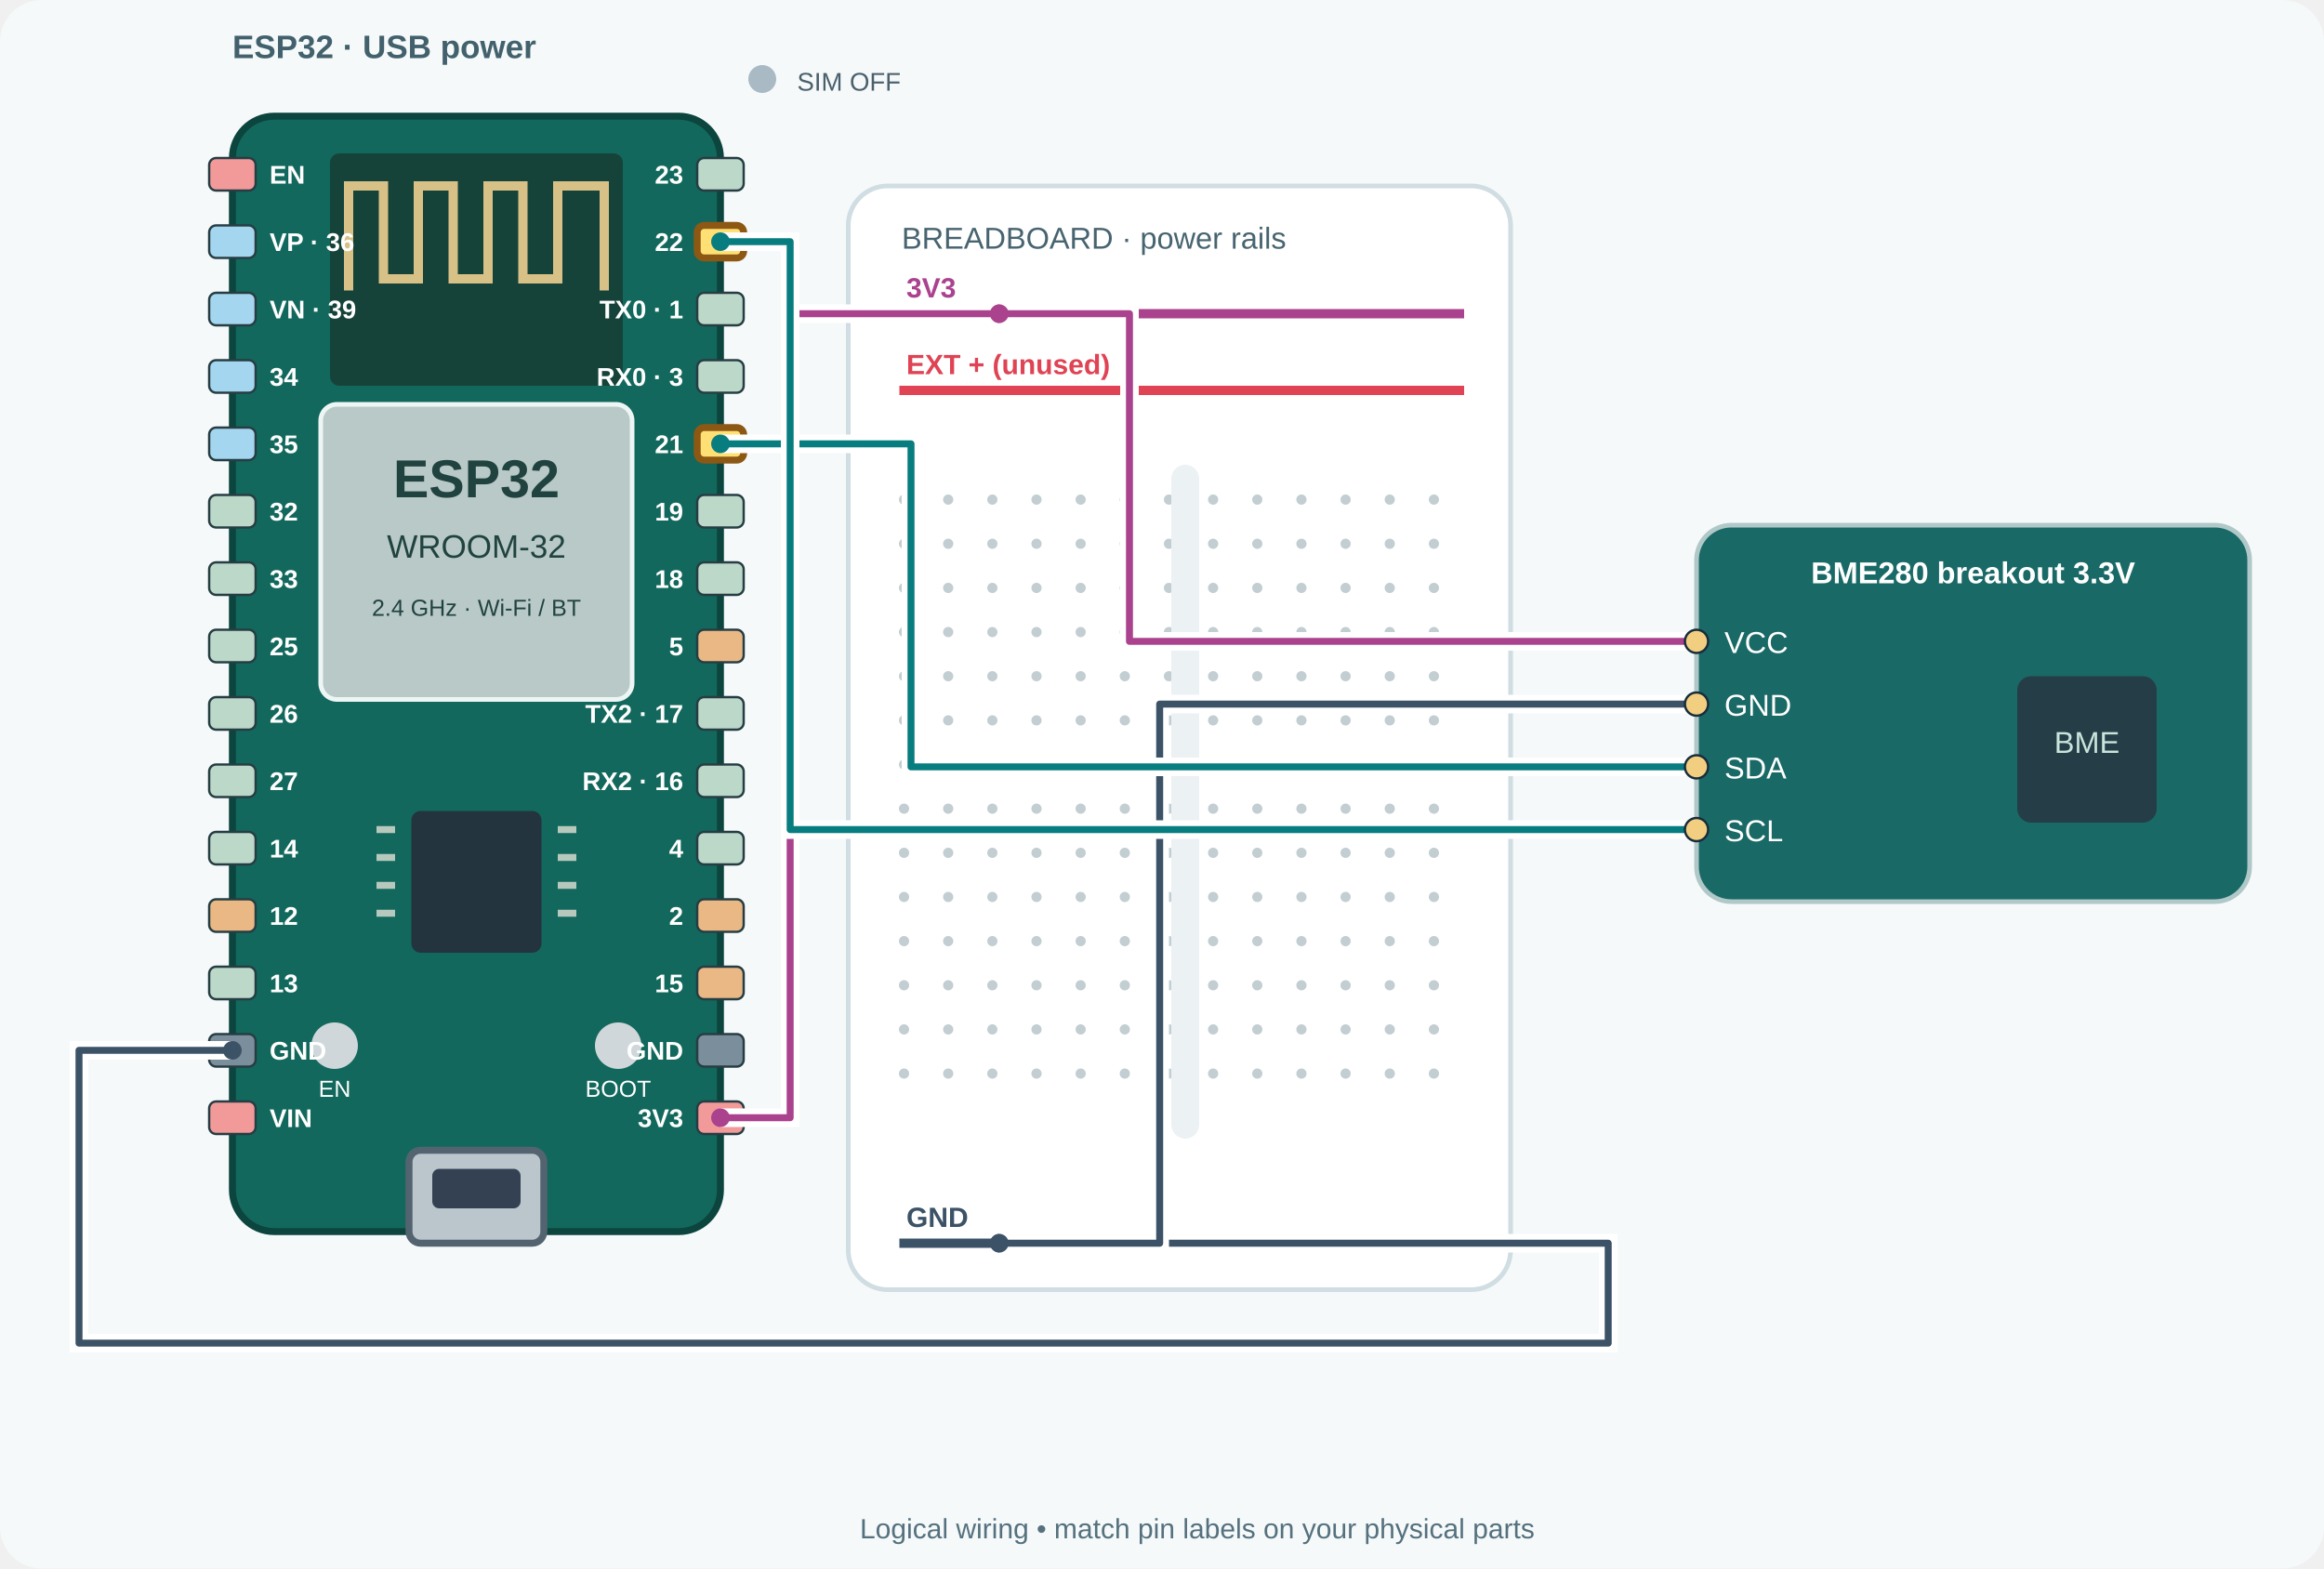
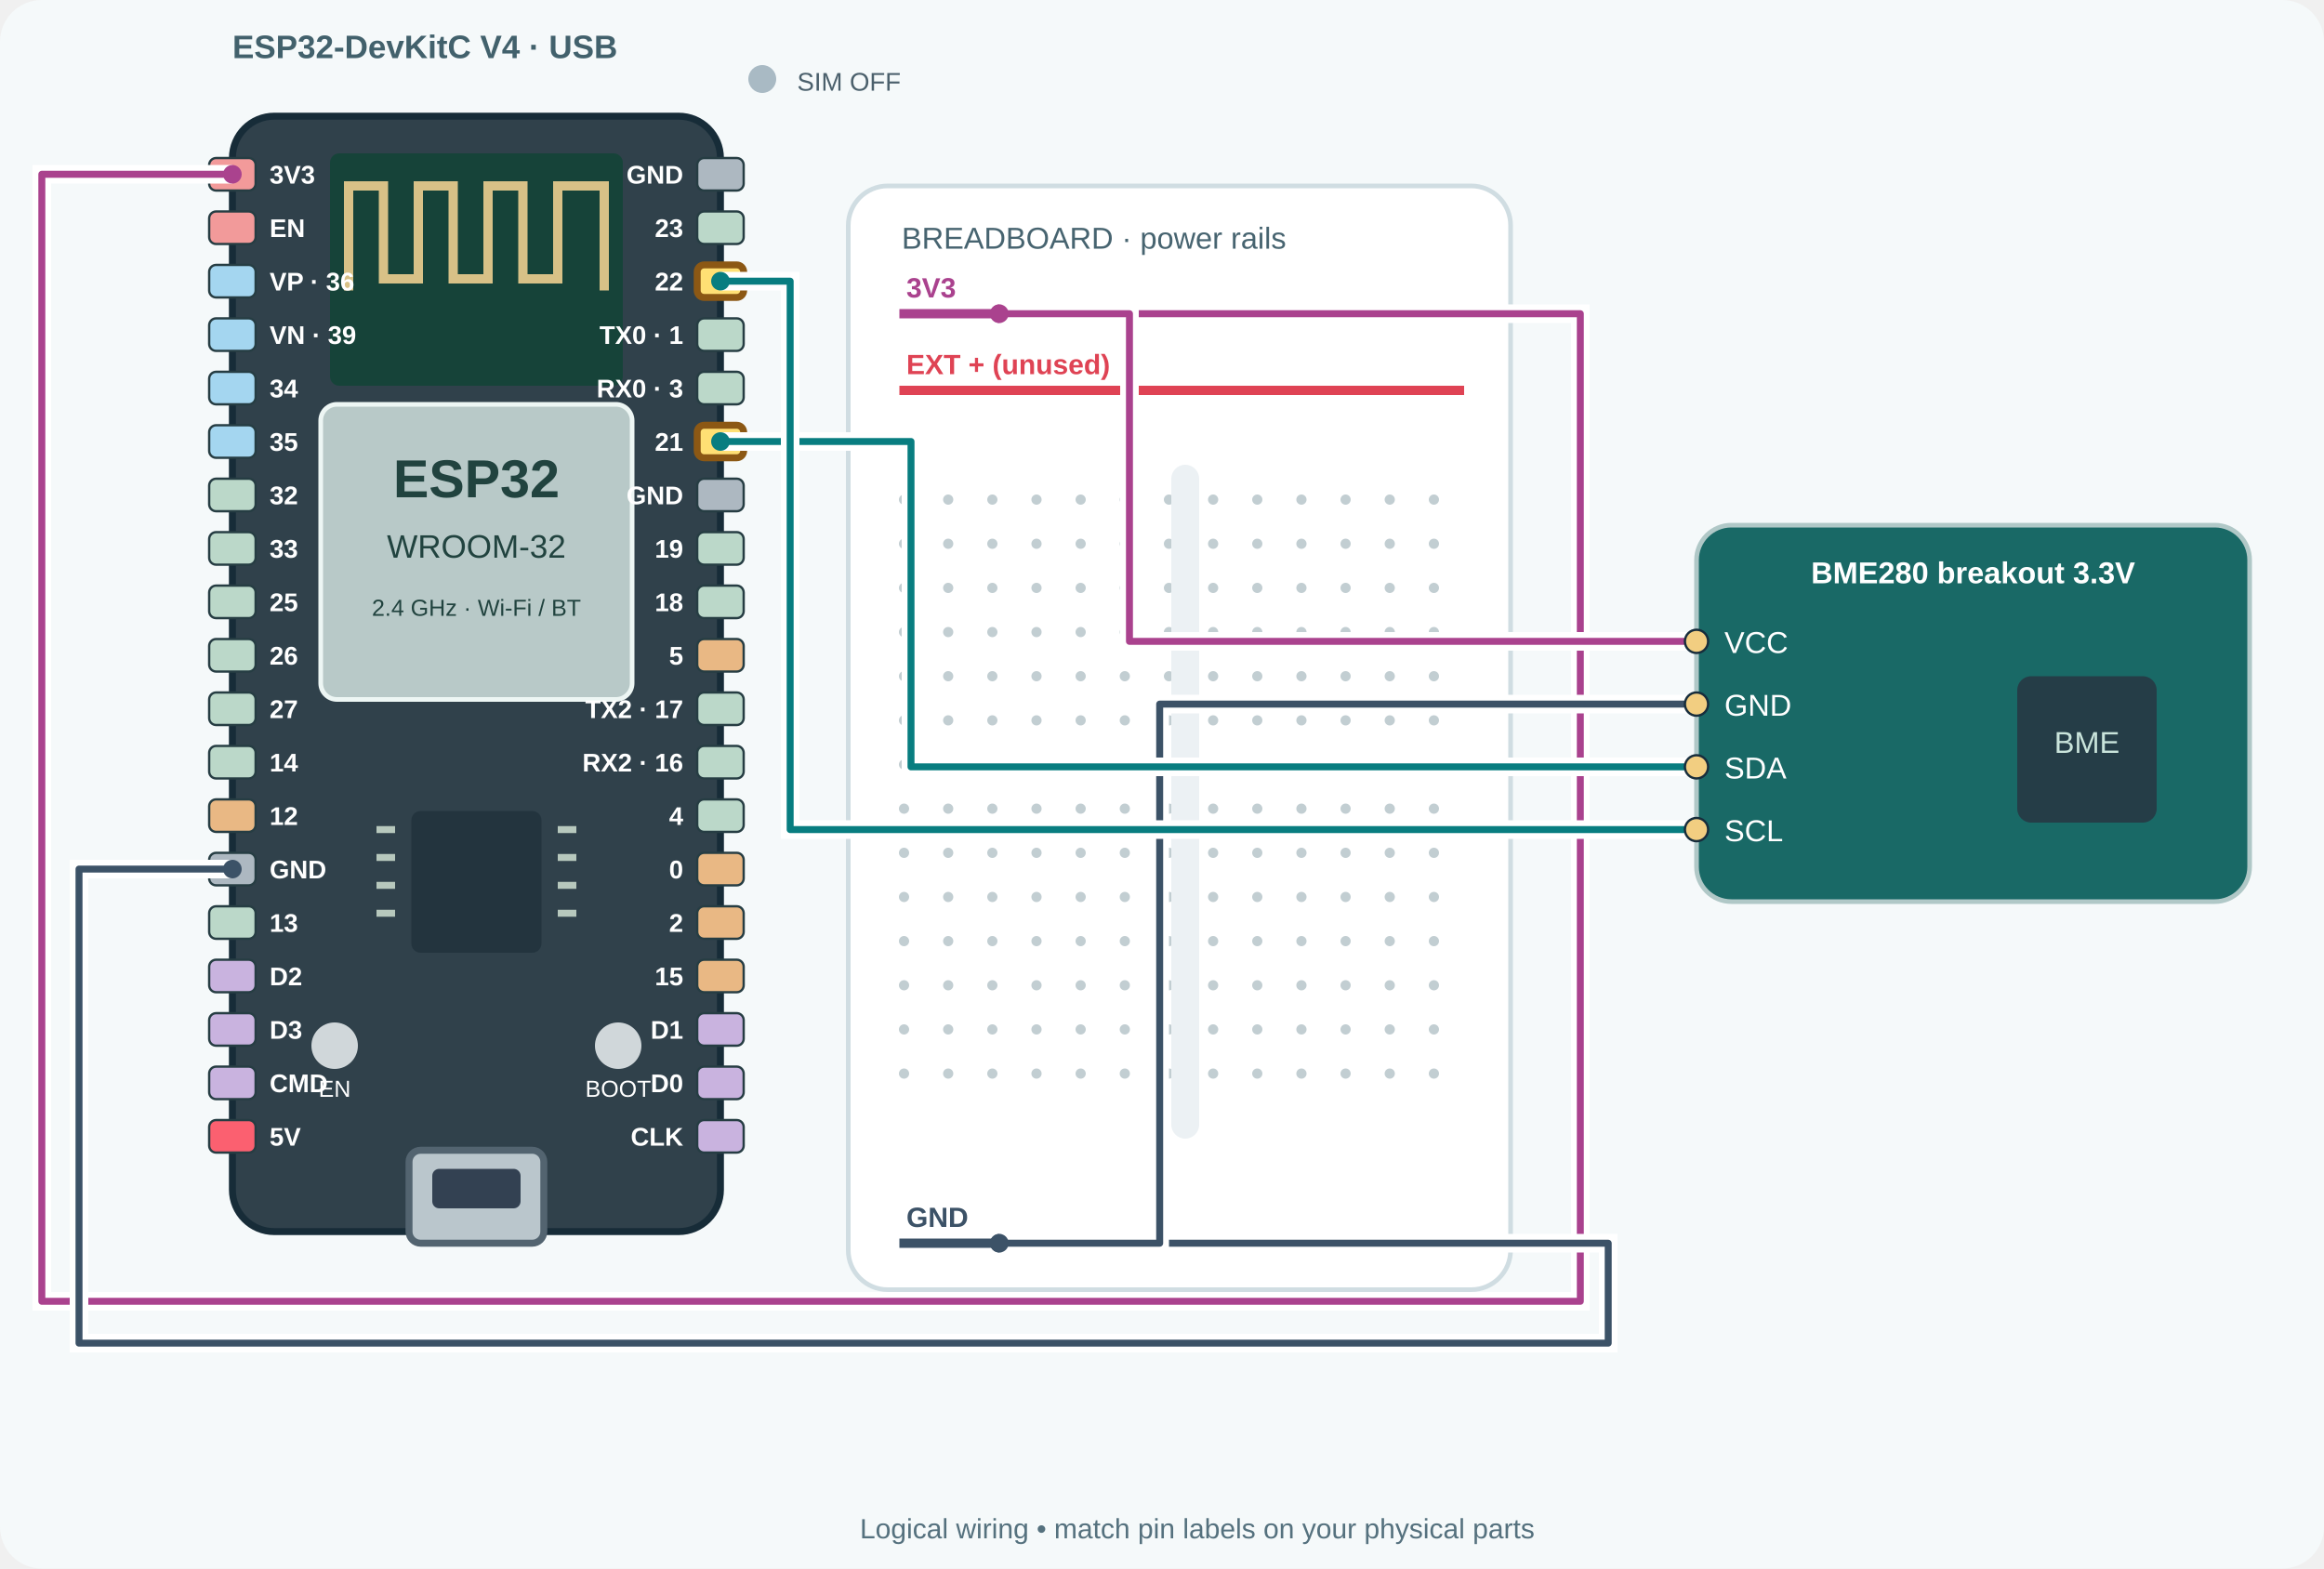
<svg xmlns="http://www.w3.org/2000/svg" viewBox="0 0 1000 675" role="img" aria-labelledby="circuit-title circuit-desc" class="circuit" style="font-family:Arial,sans-serif" data-powered="false">
  <rect width="1000" height="675" rx="18" fill="#f5f9fa" />
-   <text x="100" y="25" font-size="14" fill="#42616c" font-weight="bold">ESP32 · USB power</text>
+   <text x="100" y="25" font-size="14" fill="#42616c" font-weight="bold">ESP32-DevKitC V4 · USB</text>
  <rect x="365" y="80" width="285" height="475" rx="17" fill="#fff" stroke="#d0dde2" stroke-width="2" />
  <text x="388" y="107" font-size="13" fill="#476470">BREADBOARD · power rails</text>
  <circle cx="389" cy="215" r="2.2" fill="#c2ced2" />
  <circle cx="408" cy="215" r="2.2" fill="#c2ced2" />
  <circle cx="427" cy="215" r="2.2" fill="#c2ced2" />
  <circle cx="446" cy="215" r="2.2" fill="#c2ced2" />
  <circle cx="465" cy="215" r="2.2" fill="#c2ced2" />
  <circle cx="484" cy="215" r="2.2" fill="#c2ced2" />
  <circle cx="503" cy="215" r="2.2" fill="#c2ced2" />
  <circle cx="522" cy="215" r="2.2" fill="#c2ced2" />
  <circle cx="541" cy="215" r="2.2" fill="#c2ced2" />
  <circle cx="560" cy="215" r="2.2" fill="#c2ced2" />
  <circle cx="579" cy="215" r="2.2" fill="#c2ced2" />
  <circle cx="598" cy="215" r="2.2" fill="#c2ced2" />
  <circle cx="617" cy="215" r="2.2" fill="#c2ced2" />
  <circle cx="389" cy="234" r="2.2" fill="#c2ced2" />
  <circle cx="408" cy="234" r="2.2" fill="#c2ced2" />
  <circle cx="427" cy="234" r="2.2" fill="#c2ced2" />
  <circle cx="446" cy="234" r="2.2" fill="#c2ced2" />
  <circle cx="465" cy="234" r="2.2" fill="#c2ced2" />
  <circle cx="484" cy="234" r="2.2" fill="#c2ced2" />
  <circle cx="503" cy="234" r="2.2" fill="#c2ced2" />
  <circle cx="522" cy="234" r="2.2" fill="#c2ced2" />
  <circle cx="541" cy="234" r="2.2" fill="#c2ced2" />
  <circle cx="560" cy="234" r="2.2" fill="#c2ced2" />
  <circle cx="579" cy="234" r="2.2" fill="#c2ced2" />
  <circle cx="598" cy="234" r="2.2" fill="#c2ced2" />
  <circle cx="617" cy="234" r="2.2" fill="#c2ced2" />
  <circle cx="389" cy="253" r="2.2" fill="#c2ced2" />
  <circle cx="408" cy="253" r="2.2" fill="#c2ced2" />
  <circle cx="427" cy="253" r="2.2" fill="#c2ced2" />
  <circle cx="446" cy="253" r="2.2" fill="#c2ced2" />
  <circle cx="465" cy="253" r="2.2" fill="#c2ced2" />
  <circle cx="484" cy="253" r="2.2" fill="#c2ced2" />
  <circle cx="503" cy="253" r="2.2" fill="#c2ced2" />
  <circle cx="522" cy="253" r="2.2" fill="#c2ced2" />
  <circle cx="541" cy="253" r="2.2" fill="#c2ced2" />
  <circle cx="560" cy="253" r="2.2" fill="#c2ced2" />
  <circle cx="579" cy="253" r="2.2" fill="#c2ced2" />
  <circle cx="598" cy="253" r="2.2" fill="#c2ced2" />
  <circle cx="617" cy="253" r="2.2" fill="#c2ced2" />
  <circle cx="389" cy="272" r="2.2" fill="#c2ced2" />
  <circle cx="408" cy="272" r="2.2" fill="#c2ced2" />
  <circle cx="427" cy="272" r="2.2" fill="#c2ced2" />
  <circle cx="446" cy="272" r="2.2" fill="#c2ced2" />
  <circle cx="465" cy="272" r="2.2" fill="#c2ced2" />
  <circle cx="484" cy="272" r="2.2" fill="#c2ced2" />
  <circle cx="503" cy="272" r="2.2" fill="#c2ced2" />
  <circle cx="522" cy="272" r="2.2" fill="#c2ced2" />
  <circle cx="541" cy="272" r="2.2" fill="#c2ced2" />
  <circle cx="560" cy="272" r="2.2" fill="#c2ced2" />
  <circle cx="579" cy="272" r="2.2" fill="#c2ced2" />
  <circle cx="598" cy="272" r="2.2" fill="#c2ced2" />
  <circle cx="617" cy="272" r="2.2" fill="#c2ced2" />
  <circle cx="389" cy="291" r="2.2" fill="#c2ced2" />
  <circle cx="408" cy="291" r="2.2" fill="#c2ced2" />
  <circle cx="427" cy="291" r="2.2" fill="#c2ced2" />
  <circle cx="446" cy="291" r="2.2" fill="#c2ced2" />
  <circle cx="465" cy="291" r="2.2" fill="#c2ced2" />
  <circle cx="484" cy="291" r="2.2" fill="#c2ced2" />
  <circle cx="503" cy="291" r="2.2" fill="#c2ced2" />
  <circle cx="522" cy="291" r="2.2" fill="#c2ced2" />
  <circle cx="541" cy="291" r="2.2" fill="#c2ced2" />
  <circle cx="560" cy="291" r="2.2" fill="#c2ced2" />
  <circle cx="579" cy="291" r="2.2" fill="#c2ced2" />
  <circle cx="598" cy="291" r="2.2" fill="#c2ced2" />
  <circle cx="617" cy="291" r="2.2" fill="#c2ced2" />
  <circle cx="389" cy="310" r="2.2" fill="#c2ced2" />
  <circle cx="408" cy="310" r="2.2" fill="#c2ced2" />
  <circle cx="427" cy="310" r="2.2" fill="#c2ced2" />
  <circle cx="446" cy="310" r="2.2" fill="#c2ced2" />
  <circle cx="465" cy="310" r="2.2" fill="#c2ced2" />
  <circle cx="484" cy="310" r="2.2" fill="#c2ced2" />
  <circle cx="503" cy="310" r="2.2" fill="#c2ced2" />
  <circle cx="522" cy="310" r="2.2" fill="#c2ced2" />
  <circle cx="541" cy="310" r="2.2" fill="#c2ced2" />
  <circle cx="560" cy="310" r="2.2" fill="#c2ced2" />
  <circle cx="579" cy="310" r="2.2" fill="#c2ced2" />
  <circle cx="598" cy="310" r="2.2" fill="#c2ced2" />
  <circle cx="617" cy="310" r="2.2" fill="#c2ced2" />
  <circle cx="389" cy="329" r="2.2" fill="#c2ced2" />
  <circle cx="408" cy="329" r="2.2" fill="#c2ced2" />
  <circle cx="427" cy="329" r="2.2" fill="#c2ced2" />
  <circle cx="446" cy="329" r="2.2" fill="#c2ced2" />
  <circle cx="465" cy="329" r="2.2" fill="#c2ced2" />
  <circle cx="484" cy="329" r="2.2" fill="#c2ced2" />
  <circle cx="503" cy="329" r="2.2" fill="#c2ced2" />
  <circle cx="522" cy="329" r="2.2" fill="#c2ced2" />
  <circle cx="541" cy="329" r="2.2" fill="#c2ced2" />
  <circle cx="560" cy="329" r="2.2" fill="#c2ced2" />
  <circle cx="579" cy="329" r="2.2" fill="#c2ced2" />
  <circle cx="598" cy="329" r="2.2" fill="#c2ced2" />
  <circle cx="617" cy="329" r="2.2" fill="#c2ced2" />
  <circle cx="389" cy="348" r="2.2" fill="#c2ced2" />
  <circle cx="408" cy="348" r="2.2" fill="#c2ced2" />
  <circle cx="427" cy="348" r="2.2" fill="#c2ced2" />
  <circle cx="446" cy="348" r="2.2" fill="#c2ced2" />
  <circle cx="465" cy="348" r="2.2" fill="#c2ced2" />
  <circle cx="484" cy="348" r="2.2" fill="#c2ced2" />
  <circle cx="503" cy="348" r="2.2" fill="#c2ced2" />
  <circle cx="522" cy="348" r="2.2" fill="#c2ced2" />
  <circle cx="541" cy="348" r="2.2" fill="#c2ced2" />
  <circle cx="560" cy="348" r="2.2" fill="#c2ced2" />
  <circle cx="579" cy="348" r="2.2" fill="#c2ced2" />
  <circle cx="598" cy="348" r="2.2" fill="#c2ced2" />
  <circle cx="617" cy="348" r="2.2" fill="#c2ced2" />
  <circle cx="389" cy="367" r="2.2" fill="#c2ced2" />
  <circle cx="408" cy="367" r="2.2" fill="#c2ced2" />
  <circle cx="427" cy="367" r="2.2" fill="#c2ced2" />
  <circle cx="446" cy="367" r="2.2" fill="#c2ced2" />
  <circle cx="465" cy="367" r="2.2" fill="#c2ced2" />
  <circle cx="484" cy="367" r="2.2" fill="#c2ced2" />
  <circle cx="503" cy="367" r="2.2" fill="#c2ced2" />
  <circle cx="522" cy="367" r="2.2" fill="#c2ced2" />
  <circle cx="541" cy="367" r="2.2" fill="#c2ced2" />
  <circle cx="560" cy="367" r="2.2" fill="#c2ced2" />
  <circle cx="579" cy="367" r="2.2" fill="#c2ced2" />
  <circle cx="598" cy="367" r="2.2" fill="#c2ced2" />
  <circle cx="617" cy="367" r="2.2" fill="#c2ced2" />
  <circle cx="389" cy="386" r="2.2" fill="#c2ced2" />
  <circle cx="408" cy="386" r="2.2" fill="#c2ced2" />
  <circle cx="427" cy="386" r="2.2" fill="#c2ced2" />
  <circle cx="446" cy="386" r="2.2" fill="#c2ced2" />
  <circle cx="465" cy="386" r="2.2" fill="#c2ced2" />
  <circle cx="484" cy="386" r="2.2" fill="#c2ced2" />
  <circle cx="503" cy="386" r="2.2" fill="#c2ced2" />
  <circle cx="522" cy="386" r="2.2" fill="#c2ced2" />
  <circle cx="541" cy="386" r="2.2" fill="#c2ced2" />
  <circle cx="560" cy="386" r="2.2" fill="#c2ced2" />
  <circle cx="579" cy="386" r="2.2" fill="#c2ced2" />
  <circle cx="598" cy="386" r="2.2" fill="#c2ced2" />
  <circle cx="617" cy="386" r="2.2" fill="#c2ced2" />
  <circle cx="389" cy="405" r="2.2" fill="#c2ced2" />
  <circle cx="408" cy="405" r="2.2" fill="#c2ced2" />
  <circle cx="427" cy="405" r="2.2" fill="#c2ced2" />
  <circle cx="446" cy="405" r="2.2" fill="#c2ced2" />
  <circle cx="465" cy="405" r="2.2" fill="#c2ced2" />
  <circle cx="484" cy="405" r="2.2" fill="#c2ced2" />
  <circle cx="503" cy="405" r="2.2" fill="#c2ced2" />
  <circle cx="522" cy="405" r="2.2" fill="#c2ced2" />
  <circle cx="541" cy="405" r="2.2" fill="#c2ced2" />
  <circle cx="560" cy="405" r="2.2" fill="#c2ced2" />
  <circle cx="579" cy="405" r="2.2" fill="#c2ced2" />
  <circle cx="598" cy="405" r="2.2" fill="#c2ced2" />
  <circle cx="617" cy="405" r="2.2" fill="#c2ced2" />
  <circle cx="389" cy="424" r="2.2" fill="#c2ced2" />
  <circle cx="408" cy="424" r="2.2" fill="#c2ced2" />
  <circle cx="427" cy="424" r="2.2" fill="#c2ced2" />
  <circle cx="446" cy="424" r="2.2" fill="#c2ced2" />
  <circle cx="465" cy="424" r="2.2" fill="#c2ced2" />
  <circle cx="484" cy="424" r="2.2" fill="#c2ced2" />
  <circle cx="503" cy="424" r="2.2" fill="#c2ced2" />
  <circle cx="522" cy="424" r="2.2" fill="#c2ced2" />
  <circle cx="541" cy="424" r="2.2" fill="#c2ced2" />
  <circle cx="560" cy="424" r="2.2" fill="#c2ced2" />
  <circle cx="579" cy="424" r="2.2" fill="#c2ced2" />
  <circle cx="598" cy="424" r="2.2" fill="#c2ced2" />
  <circle cx="617" cy="424" r="2.2" fill="#c2ced2" />
  <circle cx="389" cy="443" r="2.2" fill="#c2ced2" />
  <circle cx="408" cy="443" r="2.2" fill="#c2ced2" />
  <circle cx="427" cy="443" r="2.2" fill="#c2ced2" />
  <circle cx="446" cy="443" r="2.2" fill="#c2ced2" />
  <circle cx="465" cy="443" r="2.2" fill="#c2ced2" />
  <circle cx="484" cy="443" r="2.2" fill="#c2ced2" />
  <circle cx="503" cy="443" r="2.2" fill="#c2ced2" />
  <circle cx="522" cy="443" r="2.2" fill="#c2ced2" />
  <circle cx="541" cy="443" r="2.2" fill="#c2ced2" />
  <circle cx="560" cy="443" r="2.2" fill="#c2ced2" />
  <circle cx="579" cy="443" r="2.2" fill="#c2ced2" />
  <circle cx="598" cy="443" r="2.2" fill="#c2ced2" />
  <circle cx="617" cy="443" r="2.2" fill="#c2ced2" />
  <circle cx="389" cy="462" r="2.2" fill="#c2ced2" />
  <circle cx="408" cy="462" r="2.2" fill="#c2ced2" />
  <circle cx="427" cy="462" r="2.2" fill="#c2ced2" />
  <circle cx="446" cy="462" r="2.2" fill="#c2ced2" />
  <circle cx="465" cy="462" r="2.2" fill="#c2ced2" />
  <circle cx="484" cy="462" r="2.2" fill="#c2ced2" />
  <circle cx="503" cy="462" r="2.2" fill="#c2ced2" />
  <circle cx="522" cy="462" r="2.2" fill="#c2ced2" />
  <circle cx="541" cy="462" r="2.2" fill="#c2ced2" />
  <circle cx="560" cy="462" r="2.2" fill="#c2ced2" />
  <circle cx="579" cy="462" r="2.2" fill="#c2ced2" />
  <circle cx="598" cy="462" r="2.2" fill="#c2ced2" />
  <circle cx="617" cy="462" r="2.2" fill="#c2ced2" />
  <rect x="504" y="200" width="12" height="290" rx="6" fill="#ecf1f4" />
  <path d="M387 135H630" stroke="#aa428e" stroke-width="4" />
  <text x="390" y="128" fill="#aa428e" font-size="12" font-weight="bold">3V3</text>
  <path d="M387 168H630" stroke="#df4354" stroke-width="4" />
  <text x="390" y="161" fill="#df4354" font-size="12" font-weight="bold">EXT + (unused)</text>
  <path d="M387 535H630" stroke="#3c5267" stroke-width="4" />
  <text x="390" y="528" fill="#3c5267" font-size="12" font-weight="bold">GND</text>
-   <g transform="translate(100 50) scale(1)">
-     <rect width="210" height="480" rx="18" fill="#12685c" stroke="#0c443e" stroke-width="3" />
+   <g transform="translate(100 50) scale(1 1)">
+     <rect width="210" height="480" rx="18" fill="#30414b" stroke="#172c38" stroke-width="3" />
    <rect x="42" y="16" width="126" height="100" rx="4" fill="#164339" />
    <path d="M50 75V30h15v40h15V30h15v40h15V30h15v40h15V30h20v45" fill="none" stroke="#d8c187" stroke-width="4" />
    <rect x="38" y="124" width="134" height="127" rx="7" fill="#b8c9c8" stroke="#edf6f4" stroke-width="2" />
    <text x="105" y="164" text-anchor="middle" font-size="23" fill="#21433f" font-weight="bold">ESP32</text>
    <text x="105" y="190" text-anchor="middle" font-size="14" fill="#21433f">WROOM-32</text>
    <text x="105" y="215" text-anchor="middle" font-size="10" fill="#21433f">2.4 GHz · Wi-Fi / BT</text>
    <rect x="77" y="299" width="56" height="61" rx="4" fill="#23343e" />
    <path d="M70 307h-8m8 12h-8m8 12h-8m8 12h-8m78-36h8m-8 12h8m-8 12h8m-8 12h8" stroke="#b7c8bd" stroke-width="3" />
    <circle cx="44" cy="400" r="10" fill="#d0d7da" />
    <circle cx="166" cy="400" r="10" fill="#d0d7da" />
    <text x="44" y="422" text-anchor="middle" font-size="10" fill="white">EN</text>
    <text x="166" y="422" text-anchor="middle" font-size="10" fill="white">BOOT</text>
    <rect x="76" y="445" width="58" height="40" rx="5" fill="#bac6cc" stroke="#536470" stroke-width="3" />
    <rect x="86" y="453" width="38" height="17" rx="3" fill="#334152" />
    <g class="pin " opacity="1">
-       <rect x="-27" y="12" width="54" height="26" fill="transparent" />
+       <rect x="-27" y="14" width="54" height="22" fill="transparent" />
      <rect class="pin-pad" x="-10" y="18" width="20" height="14" rx="3" fill="#f29a9a" stroke="#263d43" stroke-width="1" />
-       <text x="16" y="29" text-anchor="start" font-size="11" font-weight="bold" fill="#fff">EN</text>
-     </g>
-     <g class="pin " opacity="1">
-       <rect x="-27" y="41" width="54" height="26" fill="transparent" />
-       <rect class="pin-pad" x="-10" y="47" width="20" height="14" rx="3" fill="#a4d6f0" stroke="#263d43" stroke-width="1" />
-       <text x="16" y="58" text-anchor="start" font-size="11" font-weight="bold" fill="#fff">VP · 36</text>
-     </g>
-     <g class="pin " opacity="1">
-       <rect x="-27" y="70" width="54" height="26" fill="transparent" />
-       <rect class="pin-pad" x="-10" y="76" width="20" height="14" rx="3" fill="#a4d6f0" stroke="#263d43" stroke-width="1" />
-       <text x="16" y="87" text-anchor="start" font-size="11" font-weight="bold" fill="#fff">VN · 39</text>
-     </g>
-     <g class="pin " opacity="1">
-       <rect x="-27" y="99" width="54" height="26" fill="transparent" />
-       <rect class="pin-pad" x="-10" y="105" width="20" height="14" rx="3" fill="#a4d6f0" stroke="#263d43" stroke-width="1" />
-       <text x="16" y="116" text-anchor="start" font-size="11" font-weight="bold" fill="#fff">34</text>
-     </g>
-     <g class="pin " opacity="1">
-       <rect x="-27" y="128" width="54" height="26" fill="transparent" />
-       <rect class="pin-pad" x="-10" y="134" width="20" height="14" rx="3" fill="#a4d6f0" stroke="#263d43" stroke-width="1" />
-       <text x="16" y="145" text-anchor="start" font-size="11" font-weight="bold" fill="#fff">35</text>
-     </g>
-     <g class="pin " opacity="1">
-       <rect x="-27" y="157" width="54" height="26" fill="transparent" />
-       <rect class="pin-pad" x="-10" y="163" width="20" height="14" rx="3" fill="#bbd8c9" stroke="#263d43" stroke-width="1" />
-       <text x="16" y="174" text-anchor="start" font-size="11" font-weight="bold" fill="#fff">32</text>
-     </g>
-     <g class="pin " opacity="1">
-       <rect x="-27" y="186" width="54" height="26" fill="transparent" />
-       <rect class="pin-pad" x="-10" y="192" width="20" height="14" rx="3" fill="#bbd8c9" stroke="#263d43" stroke-width="1" />
-       <text x="16" y="203" text-anchor="start" font-size="11" font-weight="bold" fill="#fff">33</text>
-     </g>
-     <g class="pin " opacity="1">
-       <rect x="-27" y="215" width="54" height="26" fill="transparent" />
-       <rect class="pin-pad" x="-10" y="221" width="20" height="14" rx="3" fill="#bbd8c9" stroke="#263d43" stroke-width="1" />
-       <text x="16" y="232" text-anchor="start" font-size="11" font-weight="bold" fill="#fff">25</text>
-     </g>
-     <g class="pin " opacity="1">
-       <rect x="-27" y="244" width="54" height="26" fill="transparent" />
-       <rect class="pin-pad" x="-10" y="250" width="20" height="14" rx="3" fill="#bbd8c9" stroke="#263d43" stroke-width="1" />
-       <text x="16" y="261" text-anchor="start" font-size="11" font-weight="bold" fill="#fff">26</text>
-     </g>
-     <g class="pin " opacity="1">
-       <rect x="-27" y="273" width="54" height="26" fill="transparent" />
-       <rect class="pin-pad" x="-10" y="279" width="20" height="14" rx="3" fill="#bbd8c9" stroke="#263d43" stroke-width="1" />
-       <text x="16" y="290" text-anchor="start" font-size="11" font-weight="bold" fill="#fff">27</text>
-     </g>
-     <g class="pin " opacity="1">
-       <rect x="-27" y="302" width="54" height="26" fill="transparent" />
-       <rect class="pin-pad" x="-10" y="308" width="20" height="14" rx="3" fill="#bbd8c9" stroke="#263d43" stroke-width="1" />
-       <text x="16" y="319" text-anchor="start" font-size="11" font-weight="bold" fill="#fff">14</text>
-     </g>
-     <g class="pin " opacity="1">
-       <rect x="-27" y="331" width="54" height="26" fill="transparent" />
-       <rect class="pin-pad" x="-10" y="337" width="20" height="14" rx="3" fill="#e9b884" stroke="#263d43" stroke-width="1" />
-       <text x="16" y="348" text-anchor="start" font-size="11" font-weight="bold" fill="#fff">12</text>
-     </g>
-     <g class="pin " opacity="1">
-       <rect x="-27" y="360" width="54" height="26" fill="transparent" />
-       <rect class="pin-pad" x="-10" y="366" width="20" height="14" rx="3" fill="#bbd8c9" stroke="#263d43" stroke-width="1" />
-       <text x="16" y="377" text-anchor="start" font-size="11" font-weight="bold" fill="#fff">13</text>
-     </g>
-     <g class="pin " opacity="1">
-       <rect x="-27" y="389" width="54" height="26" fill="transparent" />
-       <rect class="pin-pad" x="-10" y="395" width="20" height="14" rx="3" fill="#7b8e9b" stroke="#263d43" stroke-width="1" />
-       <text x="16" y="406" text-anchor="start" font-size="11" font-weight="bold" fill="#fff">GND</text>
-     </g>
-     <g class="pin " opacity="1">
-       <rect x="-27" y="418" width="54" height="26" fill="transparent" />
-       <rect class="pin-pad" x="-10" y="424" width="20" height="14" rx="3" fill="#f29a9a" stroke="#263d43" stroke-width="1" />
-       <text x="16" y="435" text-anchor="start" font-size="11" font-weight="bold" fill="#fff">VIN</text>
-     </g>
-     <g class="pin " opacity="1">
-       <rect x="183" y="12" width="54" height="26" fill="transparent" />
-       <rect class="pin-pad" x="200" y="18" width="20" height="14" rx="3" fill="#bbd8c9" stroke="#263d43" stroke-width="1" />
-       <text x="194" y="29" text-anchor="end" font-size="11" font-weight="bold" fill="#fff">23</text>
+       <text x="16" y="29" text-anchor="start" font-size="11" font-weight="bold" fill="#fff">3V3</text>
+     </g>
+     <g class="pin " opacity="1">
+       <rect x="-27" y="37" width="54" height="22" fill="transparent" />
+       <rect class="pin-pad" x="-10" y="41" width="20" height="14" rx="3" fill="#f29a9a" stroke="#263d43" stroke-width="1" />
+       <text x="16" y="52" text-anchor="start" font-size="11" font-weight="bold" fill="#fff">EN</text>
+     </g>
+     <g class="pin " opacity="1">
+       <rect x="-27" y="60" width="54" height="22" fill="transparent" />
+       <rect class="pin-pad" x="-10" y="64" width="20" height="14" rx="3" fill="#a4d6f0" stroke="#263d43" stroke-width="1" />
+       <text x="16" y="75" text-anchor="start" font-size="11" font-weight="bold" fill="#fff">VP · 36</text>
+     </g>
+     <g class="pin " opacity="1">
+       <rect x="-27" y="83" width="54" height="22" fill="transparent" />
+       <rect class="pin-pad" x="-10" y="87" width="20" height="14" rx="3" fill="#a4d6f0" stroke="#263d43" stroke-width="1" />
+       <text x="16" y="98" text-anchor="start" font-size="11" font-weight="bold" fill="#fff">VN · 39</text>
+     </g>
+     <g class="pin " opacity="1">
+       <rect x="-27" y="106" width="54" height="22" fill="transparent" />
+       <rect class="pin-pad" x="-10" y="110" width="20" height="14" rx="3" fill="#a4d6f0" stroke="#263d43" stroke-width="1" />
+       <text x="16" y="121" text-anchor="start" font-size="11" font-weight="bold" fill="#fff">34</text>
+     </g>
+     <g class="pin " opacity="1">
+       <rect x="-27" y="129" width="54" height="22" fill="transparent" />
+       <rect class="pin-pad" x="-10" y="133" width="20" height="14" rx="3" fill="#a4d6f0" stroke="#263d43" stroke-width="1" />
+       <text x="16" y="144" text-anchor="start" font-size="11" font-weight="bold" fill="#fff">35</text>
+     </g>
+     <g class="pin " opacity="1">
+       <rect x="-27" y="152" width="54" height="22" fill="transparent" />
+       <rect class="pin-pad" x="-10" y="156" width="20" height="14" rx="3" fill="#bbd8c9" stroke="#263d43" stroke-width="1" />
+       <text x="16" y="167" text-anchor="start" font-size="11" font-weight="bold" fill="#fff">32</text>
+     </g>
+     <g class="pin " opacity="1">
+       <rect x="-27" y="175" width="54" height="22" fill="transparent" />
+       <rect class="pin-pad" x="-10" y="179" width="20" height="14" rx="3" fill="#bbd8c9" stroke="#263d43" stroke-width="1" />
+       <text x="16" y="190" text-anchor="start" font-size="11" font-weight="bold" fill="#fff">33</text>
+     </g>
+     <g class="pin " opacity="1">
+       <rect x="-27" y="198" width="54" height="22" fill="transparent" />
+       <rect class="pin-pad" x="-10" y="202" width="20" height="14" rx="3" fill="#bbd8c9" stroke="#263d43" stroke-width="1" />
+       <text x="16" y="213" text-anchor="start" font-size="11" font-weight="bold" fill="#fff">25</text>
+     </g>
+     <g class="pin " opacity="1">
+       <rect x="-27" y="221" width="54" height="22" fill="transparent" />
+       <rect class="pin-pad" x="-10" y="225" width="20" height="14" rx="3" fill="#bbd8c9" stroke="#263d43" stroke-width="1" />
+       <text x="16" y="236" text-anchor="start" font-size="11" font-weight="bold" fill="#fff">26</text>
+     </g>
+     <g class="pin " opacity="1">
+       <rect x="-27" y="244" width="54" height="22" fill="transparent" />
+       <rect class="pin-pad" x="-10" y="248" width="20" height="14" rx="3" fill="#bbd8c9" stroke="#263d43" stroke-width="1" />
+       <text x="16" y="259" text-anchor="start" font-size="11" font-weight="bold" fill="#fff">27</text>
+     </g>
+     <g class="pin " opacity="1">
+       <rect x="-27" y="267" width="54" height="22" fill="transparent" />
+       <rect class="pin-pad" x="-10" y="271" width="20" height="14" rx="3" fill="#bbd8c9" stroke="#263d43" stroke-width="1" />
+       <text x="16" y="282" text-anchor="start" font-size="11" font-weight="bold" fill="#fff">14</text>
+     </g>
+     <g class="pin " opacity="1">
+       <rect x="-27" y="290" width="54" height="22" fill="transparent" />
+       <rect class="pin-pad" x="-10" y="294" width="20" height="14" rx="3" fill="#e9b884" stroke="#263d43" stroke-width="1" />
+       <text x="16" y="305" text-anchor="start" font-size="11" font-weight="bold" fill="#fff">12</text>
+     </g>
+     <g class="pin " opacity="1">
+       <rect x="-27" y="313" width="54" height="22" fill="transparent" />
+       <rect class="pin-pad" x="-10" y="317" width="20" height="14" rx="3" fill="#adb8c1" stroke="#263d43" stroke-width="1" />
+       <text x="16" y="328" text-anchor="start" font-size="11" font-weight="bold" fill="#fff">GND</text>
+     </g>
+     <g class="pin " opacity="1">
+       <rect x="-27" y="336" width="54" height="22" fill="transparent" />
+       <rect class="pin-pad" x="-10" y="340" width="20" height="14" rx="3" fill="#bbd8c9" stroke="#263d43" stroke-width="1" />
+       <text x="16" y="351" text-anchor="start" font-size="11" font-weight="bold" fill="#fff">13</text>
+     </g>
+     <g class="pin " opacity="1">
+       <rect x="-27" y="359" width="54" height="22" fill="transparent" />
+       <rect class="pin-pad" x="-10" y="363" width="20" height="14" rx="3" fill="#c9b3df" stroke="#263d43" stroke-width="1" />
+       <text x="16" y="374" text-anchor="start" font-size="11" font-weight="bold" fill="#fff">D2</text>
+     </g>
+     <g class="pin " opacity="1">
+       <rect x="-27" y="382" width="54" height="22" fill="transparent" />
+       <rect class="pin-pad" x="-10" y="386" width="20" height="14" rx="3" fill="#c9b3df" stroke="#263d43" stroke-width="1" />
+       <text x="16" y="397" text-anchor="start" font-size="11" font-weight="bold" fill="#fff">D3</text>
+     </g>
+     <g class="pin " opacity="1">
+       <rect x="-27" y="405" width="54" height="22" fill="transparent" />
+       <rect class="pin-pad" x="-10" y="409" width="20" height="14" rx="3" fill="#c9b3df" stroke="#263d43" stroke-width="1" />
+       <text x="16" y="420" text-anchor="start" font-size="11" font-weight="bold" fill="#fff">CMD</text>
+     </g>
+     <g class="pin " opacity="1">
+       <rect x="-27" y="428" width="54" height="22" fill="transparent" />
+       <rect class="pin-pad" x="-10" y="432" width="20" height="14" rx="3" fill="#fb6070" stroke="#263d43" stroke-width="1" />
+       <text x="16" y="443" text-anchor="start" font-size="11" font-weight="bold" fill="#fff">5V</text>
+     </g>
+     <g class="pin " opacity="1">
+       <rect x="183" y="14" width="54" height="22" fill="transparent" />
+       <rect class="pin-pad" x="200" y="18" width="20" height="14" rx="3" fill="#adb8c1" stroke="#263d43" stroke-width="1" />
+       <text x="194" y="29" text-anchor="end" font-size="11" font-weight="bold" fill="#fff">GND</text>
+     </g>
+     <g class="pin " opacity="1">
+       <rect x="183" y="37" width="54" height="22" fill="transparent" />
+       <rect class="pin-pad" x="200" y="41" width="20" height="14" rx="3" fill="#bbd8c9" stroke="#263d43" stroke-width="1" />
+       <text x="194" y="52" text-anchor="end" font-size="11" font-weight="bold" fill="#fff">23</text>
    </g>
    <g class="pin chosen" opacity="1">
-       <rect x="183" y="41" width="54" height="26" fill="transparent" />
-       <rect class="pin-pad" x="200" y="47" width="20" height="14" rx="3" fill="#ffe074" stroke="#8c5814" stroke-width="3" />
-       <text x="194" y="58" text-anchor="end" font-size="11" font-weight="bold" fill="#fff">22</text>
-     </g>
-     <g class="pin " opacity="1">
-       <rect x="183" y="70" width="54" height="26" fill="transparent" />
-       <rect class="pin-pad" x="200" y="76" width="20" height="14" rx="3" fill="#bbd8c9" stroke="#263d43" stroke-width="1" />
-       <text x="194" y="87" text-anchor="end" font-size="11" font-weight="bold" fill="#fff">TX0 · 1</text>
-     </g>
-     <g class="pin " opacity="1">
-       <rect x="183" y="99" width="54" height="26" fill="transparent" />
-       <rect class="pin-pad" x="200" y="105" width="20" height="14" rx="3" fill="#bbd8c9" stroke="#263d43" stroke-width="1" />
-       <text x="194" y="116" text-anchor="end" font-size="11" font-weight="bold" fill="#fff">RX0 · 3</text>
+       <rect x="183" y="60" width="54" height="22" fill="transparent" />
+       <rect class="pin-pad" x="200" y="64" width="20" height="14" rx="3" fill="#ffe074" stroke="#8c5814" stroke-width="3" />
+       <text x="194" y="75" text-anchor="end" font-size="11" font-weight="bold" fill="#fff">22</text>
+     </g>
+     <g class="pin " opacity="1">
+       <rect x="183" y="83" width="54" height="22" fill="transparent" />
+       <rect class="pin-pad" x="200" y="87" width="20" height="14" rx="3" fill="#bbd8c9" stroke="#263d43" stroke-width="1" />
+       <text x="194" y="98" text-anchor="end" font-size="11" font-weight="bold" fill="#fff">TX0 · 1</text>
+     </g>
+     <g class="pin " opacity="1">
+       <rect x="183" y="106" width="54" height="22" fill="transparent" />
+       <rect class="pin-pad" x="200" y="110" width="20" height="14" rx="3" fill="#bbd8c9" stroke="#263d43" stroke-width="1" />
+       <text x="194" y="121" text-anchor="end" font-size="11" font-weight="bold" fill="#fff">RX0 · 3</text>
    </g>
    <g class="pin chosen" opacity="1">
-       <rect x="183" y="128" width="54" height="26" fill="transparent" />
-       <rect class="pin-pad" x="200" y="134" width="20" height="14" rx="3" fill="#ffe074" stroke="#8c5814" stroke-width="3" />
-       <text x="194" y="145" text-anchor="end" font-size="11" font-weight="bold" fill="#fff">21</text>
-     </g>
-     <g class="pin " opacity="1">
-       <rect x="183" y="157" width="54" height="26" fill="transparent" />
-       <rect class="pin-pad" x="200" y="163" width="20" height="14" rx="3" fill="#bbd8c9" stroke="#263d43" stroke-width="1" />
-       <text x="194" y="174" text-anchor="end" font-size="11" font-weight="bold" fill="#fff">19</text>
-     </g>
-     <g class="pin " opacity="1">
-       <rect x="183" y="186" width="54" height="26" fill="transparent" />
-       <rect class="pin-pad" x="200" y="192" width="20" height="14" rx="3" fill="#bbd8c9" stroke="#263d43" stroke-width="1" />
-       <text x="194" y="203" text-anchor="end" font-size="11" font-weight="bold" fill="#fff">18</text>
-     </g>
-     <g class="pin " opacity="1">
-       <rect x="183" y="215" width="54" height="26" fill="transparent" />
-       <rect class="pin-pad" x="200" y="221" width="20" height="14" rx="3" fill="#e9b884" stroke="#263d43" stroke-width="1" />
-       <text x="194" y="232" text-anchor="end" font-size="11" font-weight="bold" fill="#fff">5</text>
-     </g>
-     <g class="pin " opacity="1">
-       <rect x="183" y="244" width="54" height="26" fill="transparent" />
-       <rect class="pin-pad" x="200" y="250" width="20" height="14" rx="3" fill="#bbd8c9" stroke="#263d43" stroke-width="1" />
-       <text x="194" y="261" text-anchor="end" font-size="11" font-weight="bold" fill="#fff">TX2 · 17</text>
-     </g>
-     <g class="pin " opacity="1">
-       <rect x="183" y="273" width="54" height="26" fill="transparent" />
-       <rect class="pin-pad" x="200" y="279" width="20" height="14" rx="3" fill="#bbd8c9" stroke="#263d43" stroke-width="1" />
-       <text x="194" y="290" text-anchor="end" font-size="11" font-weight="bold" fill="#fff">RX2 · 16</text>
-     </g>
-     <g class="pin " opacity="1">
-       <rect x="183" y="302" width="54" height="26" fill="transparent" />
-       <rect class="pin-pad" x="200" y="308" width="20" height="14" rx="3" fill="#bbd8c9" stroke="#263d43" stroke-width="1" />
-       <text x="194" y="319" text-anchor="end" font-size="11" font-weight="bold" fill="#fff">4</text>
-     </g>
-     <g class="pin " opacity="1">
-       <rect x="183" y="331" width="54" height="26" fill="transparent" />
-       <rect class="pin-pad" x="200" y="337" width="20" height="14" rx="3" fill="#e9b884" stroke="#263d43" stroke-width="1" />
-       <text x="194" y="348" text-anchor="end" font-size="11" font-weight="bold" fill="#fff">2</text>
-     </g>
-     <g class="pin " opacity="1">
-       <rect x="183" y="360" width="54" height="26" fill="transparent" />
-       <rect class="pin-pad" x="200" y="366" width="20" height="14" rx="3" fill="#e9b884" stroke="#263d43" stroke-width="1" />
-       <text x="194" y="377" text-anchor="end" font-size="11" font-weight="bold" fill="#fff">15</text>
-     </g>
-     <g class="pin " opacity="1">
-       <rect x="183" y="389" width="54" height="26" fill="transparent" />
-       <rect class="pin-pad" x="200" y="395" width="20" height="14" rx="3" fill="#7b8e9b" stroke="#263d43" stroke-width="1" />
-       <text x="194" y="406" text-anchor="end" font-size="11" font-weight="bold" fill="#fff">GND</text>
-     </g>
-     <g class="pin " opacity="1">
-       <rect x="183" y="418" width="54" height="26" fill="transparent" />
-       <rect class="pin-pad" x="200" y="424" width="20" height="14" rx="3" fill="#f29a9a" stroke="#263d43" stroke-width="1" />
-       <text x="194" y="435" text-anchor="end" font-size="11" font-weight="bold" fill="#fff">3V3</text>
+       <rect x="183" y="129" width="54" height="22" fill="transparent" />
+       <rect class="pin-pad" x="200" y="133" width="20" height="14" rx="3" fill="#ffe074" stroke="#8c5814" stroke-width="3" />
+       <text x="194" y="144" text-anchor="end" font-size="11" font-weight="bold" fill="#fff">21</text>
+     </g>
+     <g class="pin " opacity="1">
+       <rect x="183" y="152" width="54" height="22" fill="transparent" />
+       <rect class="pin-pad" x="200" y="156" width="20" height="14" rx="3" fill="#adb8c1" stroke="#263d43" stroke-width="1" />
+       <text x="194" y="167" text-anchor="end" font-size="11" font-weight="bold" fill="#fff">GND</text>
+     </g>
+     <g class="pin " opacity="1">
+       <rect x="183" y="175" width="54" height="22" fill="transparent" />
+       <rect class="pin-pad" x="200" y="179" width="20" height="14" rx="3" fill="#bbd8c9" stroke="#263d43" stroke-width="1" />
+       <text x="194" y="190" text-anchor="end" font-size="11" font-weight="bold" fill="#fff">19</text>
+     </g>
+     <g class="pin " opacity="1">
+       <rect x="183" y="198" width="54" height="22" fill="transparent" />
+       <rect class="pin-pad" x="200" y="202" width="20" height="14" rx="3" fill="#bbd8c9" stroke="#263d43" stroke-width="1" />
+       <text x="194" y="213" text-anchor="end" font-size="11" font-weight="bold" fill="#fff">18</text>
+     </g>
+     <g class="pin " opacity="1">
+       <rect x="183" y="221" width="54" height="22" fill="transparent" />
+       <rect class="pin-pad" x="200" y="225" width="20" height="14" rx="3" fill="#e9b884" stroke="#263d43" stroke-width="1" />
+       <text x="194" y="236" text-anchor="end" font-size="11" font-weight="bold" fill="#fff">5</text>
+     </g>
+     <g class="pin " opacity="1">
+       <rect x="183" y="244" width="54" height="22" fill="transparent" />
+       <rect class="pin-pad" x="200" y="248" width="20" height="14" rx="3" fill="#bbd8c9" stroke="#263d43" stroke-width="1" />
+       <text x="194" y="259" text-anchor="end" font-size="11" font-weight="bold" fill="#fff">TX2 · 17</text>
+     </g>
+     <g class="pin " opacity="1">
+       <rect x="183" y="267" width="54" height="22" fill="transparent" />
+       <rect class="pin-pad" x="200" y="271" width="20" height="14" rx="3" fill="#bbd8c9" stroke="#263d43" stroke-width="1" />
+       <text x="194" y="282" text-anchor="end" font-size="11" font-weight="bold" fill="#fff">RX2 · 16</text>
+     </g>
+     <g class="pin " opacity="1">
+       <rect x="183" y="290" width="54" height="22" fill="transparent" />
+       <rect class="pin-pad" x="200" y="294" width="20" height="14" rx="3" fill="#bbd8c9" stroke="#263d43" stroke-width="1" />
+       <text x="194" y="305" text-anchor="end" font-size="11" font-weight="bold" fill="#fff">4</text>
+     </g>
+     <g class="pin " opacity="1">
+       <rect x="183" y="313" width="54" height="22" fill="transparent" />
+       <rect class="pin-pad" x="200" y="317" width="20" height="14" rx="3" fill="#e9b884" stroke="#263d43" stroke-width="1" />
+       <text x="194" y="328" text-anchor="end" font-size="11" font-weight="bold" fill="#fff">0</text>
+     </g>
+     <g class="pin " opacity="1">
+       <rect x="183" y="336" width="54" height="22" fill="transparent" />
+       <rect class="pin-pad" x="200" y="340" width="20" height="14" rx="3" fill="#e9b884" stroke="#263d43" stroke-width="1" />
+       <text x="194" y="351" text-anchor="end" font-size="11" font-weight="bold" fill="#fff">2</text>
+     </g>
+     <g class="pin " opacity="1">
+       <rect x="183" y="359" width="54" height="22" fill="transparent" />
+       <rect class="pin-pad" x="200" y="363" width="20" height="14" rx="3" fill="#e9b884" stroke="#263d43" stroke-width="1" />
+       <text x="194" y="374" text-anchor="end" font-size="11" font-weight="bold" fill="#fff">15</text>
+     </g>
+     <g class="pin " opacity="1">
+       <rect x="183" y="382" width="54" height="22" fill="transparent" />
+       <rect class="pin-pad" x="200" y="386" width="20" height="14" rx="3" fill="#c9b3df" stroke="#263d43" stroke-width="1" />
+       <text x="194" y="397" text-anchor="end" font-size="11" font-weight="bold" fill="#fff">D1</text>
+     </g>
+     <g class="pin " opacity="1">
+       <rect x="183" y="405" width="54" height="22" fill="transparent" />
+       <rect class="pin-pad" x="200" y="409" width="20" height="14" rx="3" fill="#c9b3df" stroke="#263d43" stroke-width="1" />
+       <text x="194" y="420" text-anchor="end" font-size="11" font-weight="bold" fill="#fff">D0</text>
+     </g>
+     <g class="pin " opacity="1">
+       <rect x="183" y="428" width="54" height="22" fill="transparent" />
+       <rect class="pin-pad" x="200" y="432" width="20" height="14" rx="3" fill="#c9b3df" stroke="#263d43" stroke-width="1" />
+       <text x="194" y="443" text-anchor="end" font-size="11" font-weight="bold" fill="#fff">CLK</text>
    </g>
  </g>
  <g class="circuit-wire " data-wire="0" style="opacity:1">
-     <path d="M310 481H340V135H430" stroke="white" stroke-width="8" fill="none" />
-     <path class="wire-color" d="M310 481H340V135H430" stroke="#aa428e" stroke-width="3" fill="none" stroke-linejoin="round" />
-     <circle cx="310" cy="481" r="4" fill="#aa428e" />
+     <path d="M100 75H18V560H680V135H430" stroke="white" stroke-width="8" fill="none" />
+     <path class="wire-color" d="M100 75H18V560H680V135H430" stroke="#aa428e" stroke-width="3" fill="none" stroke-linejoin="round" />
+     <circle cx="100" cy="75" r="4" fill="#aa428e" />
    <circle cx="430" cy="135" r="4" fill="#aa428e" />
  </g>
  <g class="circuit-wire " data-wire="1" style="opacity:1">
-     <path d="M100 452H34V578H692V535H430" stroke="white" stroke-width="8" fill="none" />
-     <path class="wire-color" d="M100 452H34V578H692V535H430" stroke="#3c5267" stroke-width="3" fill="none" stroke-linejoin="round" />
-     <circle cx="100" cy="452" r="4" fill="#3c5267" />
+     <path d="M100 374H34V578H692V535H430" stroke="white" stroke-width="8" fill="none" />
+     <path class="wire-color" d="M100 374H34V578H692V535H430" stroke="#3c5267" stroke-width="3" fill="none" stroke-linejoin="round" />
+     <circle cx="100" cy="374" r="4" fill="#3c5267" />
    <circle cx="430" cy="535" r="4" fill="#3c5267" />
  </g>
  <g class="circuit-wire " data-wire="2" style="opacity:1">
    <path d="M430 135H486V276H730" stroke="white" stroke-width="8" fill="none" />
    <path class="wire-color" d="M430 135H486V276H730" stroke="#aa428e" stroke-width="3" fill="none" stroke-linejoin="round" />
    <circle cx="430" cy="135" r="4" fill="#aa428e" />
    <circle cx="730" cy="276" r="4" fill="#aa428e" />
  </g>
  <g class="circuit-wire " data-wire="3" style="opacity:1">
    <path d="M430 535H499V303H730" stroke="white" stroke-width="8" fill="none" />
    <path class="wire-color" d="M430 535H499V303H730" stroke="#3c5267" stroke-width="3" fill="none" stroke-linejoin="round" />
    <circle cx="430" cy="535" r="4" fill="#3c5267" />
    <circle cx="730" cy="303" r="4" fill="#3c5267" />
  </g>
  <g class="circuit-wire " data-wire="4" style="opacity:1">
-     <path d="M310 191H392V330H730" stroke="white" stroke-width="8" fill="none" />
-     <path class="wire-color" d="M310 191H392V330H730" stroke="#087d80" stroke-width="3" fill="none" stroke-linejoin="round" />
-     <circle cx="310" cy="191" r="4" fill="#087d80" />
+     <path d="M310 190H392V330H730" stroke="white" stroke-width="8" fill="none" />
+     <path class="wire-color" d="M310 190H392V330H730" stroke="#087d80" stroke-width="3" fill="none" stroke-linejoin="round" />
+     <circle cx="310" cy="190" r="4" fill="#087d80" />
    <circle cx="730" cy="330" r="4" fill="#087d80" />
  </g>
  <g class="circuit-wire " data-wire="5" style="opacity:1">
-     <path d="M310 104H340V357H730" stroke="white" stroke-width="8" fill="none" />
-     <path class="wire-color" d="M310 104H340V357H730" stroke="#087d80" stroke-width="3" fill="none" stroke-linejoin="round" />
-     <circle cx="310" cy="104" r="4" fill="#087d80" />
+     <path d="M310 121H340V357H730" stroke="white" stroke-width="8" fill="none" />
+     <path class="wire-color" d="M310 121H340V357H730" stroke="#087d80" stroke-width="3" fill="none" stroke-linejoin="round" />
+     <circle cx="310" cy="121" r="4" fill="#087d80" />
    <circle cx="730" cy="357" r="4" fill="#087d80" />
  </g>
  <rect x="730" y="226" width="238" height="162" rx="15" fill="#196966" stroke="#b0c8c7" stroke-width="2" />
  <text x="849" y="251" text-anchor="middle" fill="white" font-size="13" font-weight="bold">BME280 breakout 3.3V</text>
  <circle cx="730" cy="276" r="5" fill="#f2ce81" stroke="#172d3c" />
  <text x="742" y="281" fill="white" font-size="13">VCC</text>
  <circle cx="730" cy="303" r="5" fill="#f2ce81" stroke="#172d3c" />
  <text x="742" y="308" fill="white" font-size="13">GND</text>
  <circle cx="730" cy="330" r="5" fill="#f2ce81" stroke="#172d3c" />
  <text x="742" y="335" fill="white" font-size="13">SDA</text>
  <circle cx="730" cy="357" r="5" fill="#f2ce81" stroke="#172d3c" />
  <text x="742" y="362" fill="white" font-size="13">SCL</text>
  <rect x="868" y="291" width="60" height="63" rx="6" fill="#253d47" />
  <text x="898" y="324" text-anchor="middle" fill="#c9e4db" font-size="13">BME</text>
  <circle cx="328" cy="34" r="6" fill="#a9bac4" />
  <text x="343" y="39" font-size="11" fill="#4b606c">SIM OFF</text>
  <text x="370" y="662" font-size="12" fill="#55717e">Logical wiring • match pin labels on your physical parts</text>
</svg>
